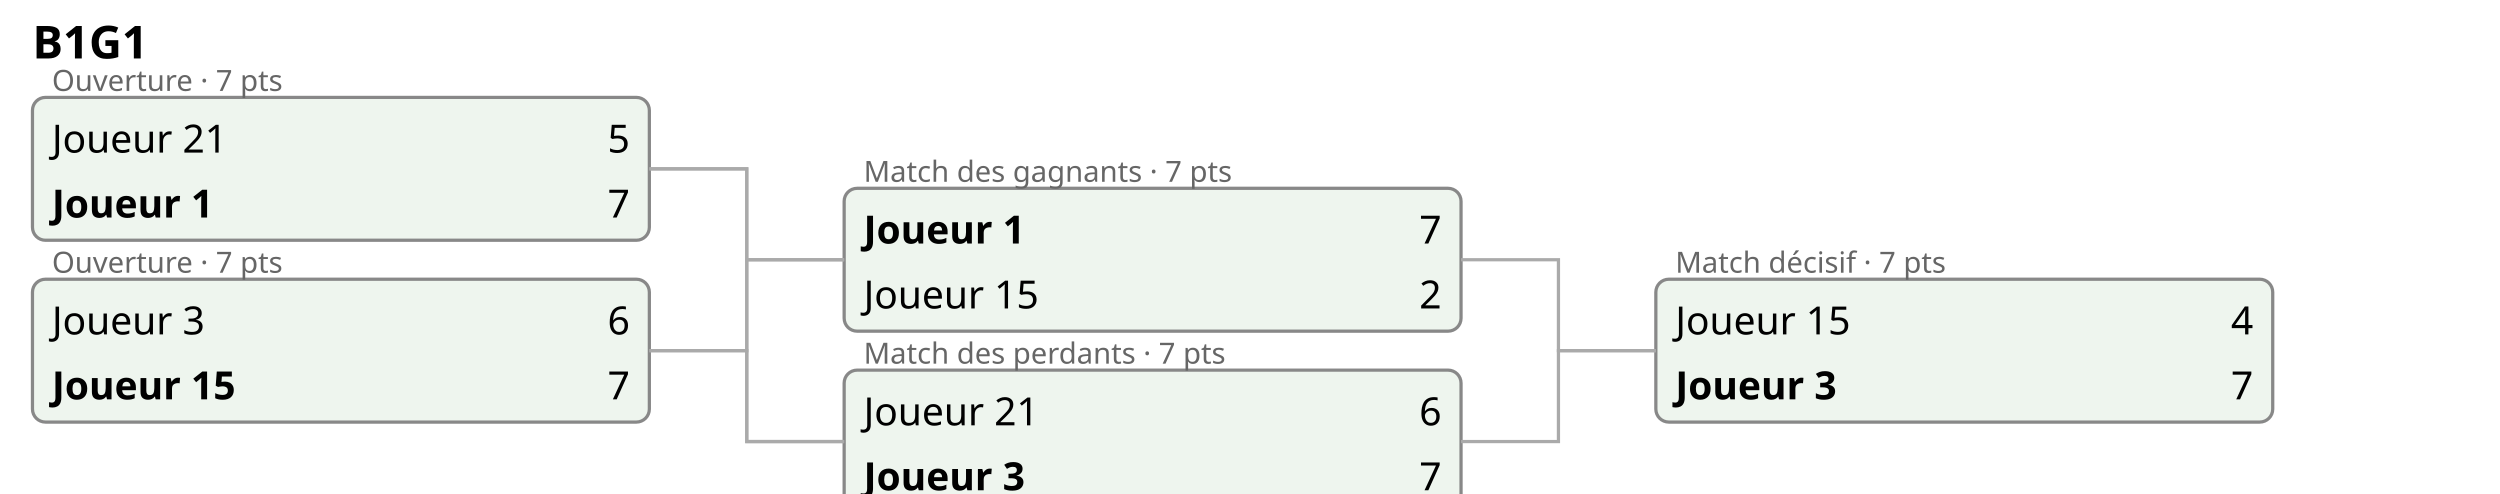
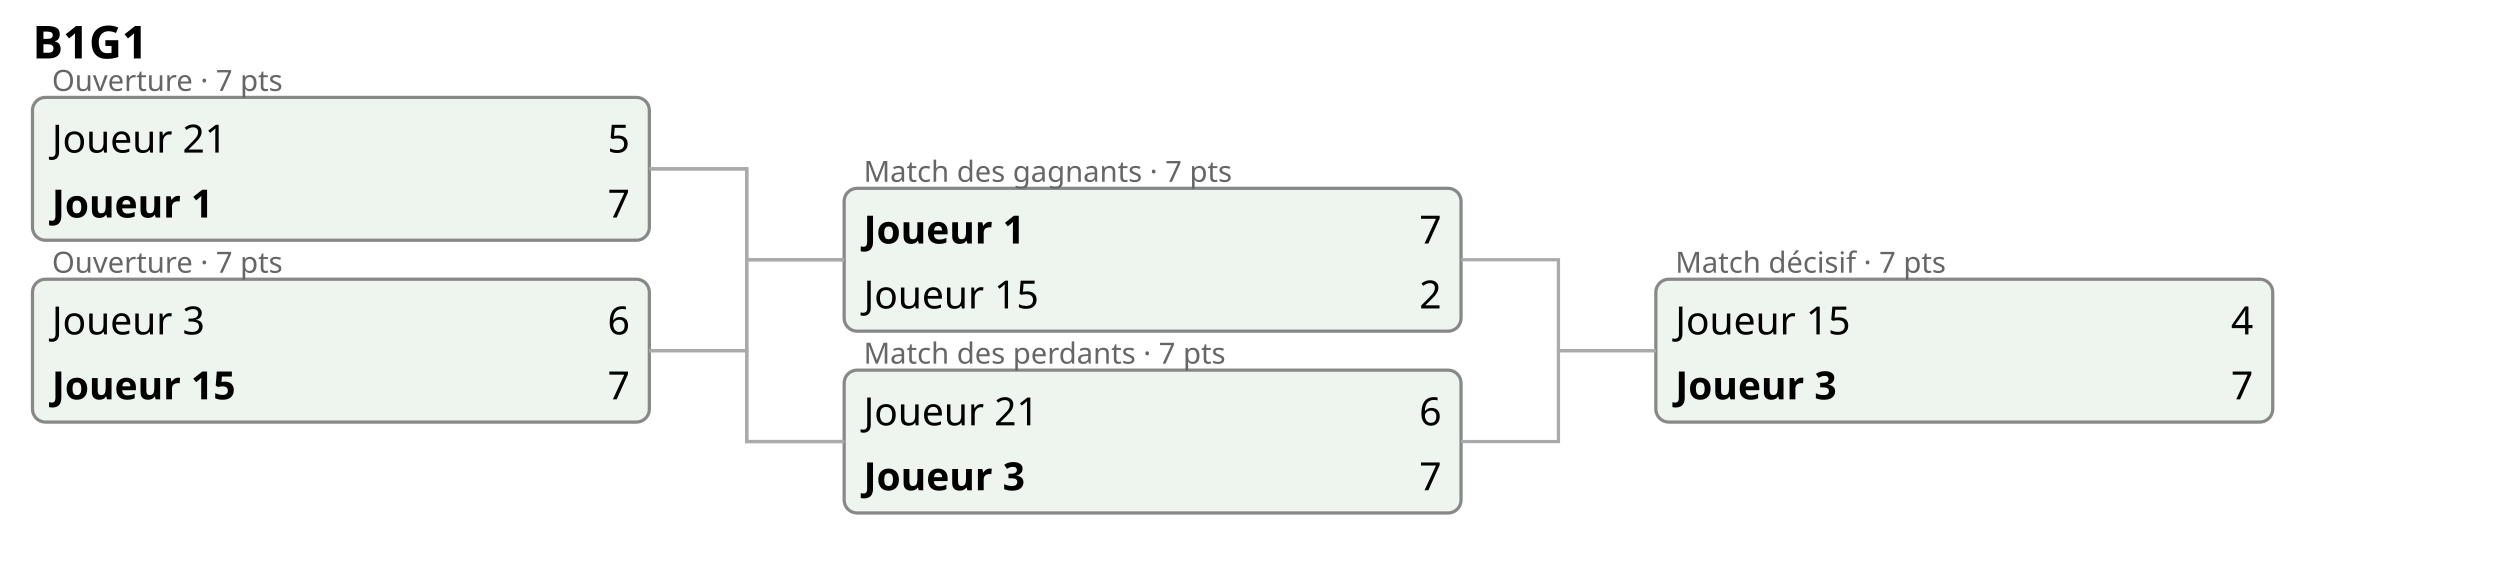
- <svg xmlns="http://www.w3.org/2000/svg" viewBox="0 0 770 152" width="770" height="152" font-family="system-ui, sans-serif" font-size="12">
+ <svg xmlns="http://www.w3.org/2000/svg" viewBox="0 0 770 178" width="770" height="178" font-family="system-ui, sans-serif" font-size="12">
  <text x="10" y="18" font-size="14" font-weight="bold">B1G1</text>
  <rect x="10" y="30" width="190" height="44" rx="4" fill="#eef5ee" stroke="#888" />
  <text x="16" y="47" font-weight="normal">Joueur 21</text>
  <text x="194" y="47" text-anchor="end">5</text>
  <text x="16" y="67" font-weight="bold">Joueur 1</text>
  <text x="194" y="67" text-anchor="end">7</text>
  <text x="16" y="28" font-size="9" fill="#666">Ouverture · 7 pts</text>
  <rect x="10" y="86" width="190" height="44" rx="4" fill="#eef5ee" stroke="#888" />
  <text x="16" y="103" font-weight="normal">Joueur 3</text>
  <text x="194" y="103" text-anchor="end">6</text>
  <text x="16" y="123" font-weight="bold">Joueur 15</text>
  <text x="194" y="123" text-anchor="end">7</text>
  <text x="16" y="84" font-size="9" fill="#666">Ouverture · 7 pts</text>
  <rect x="260" y="58" width="190" height="44" rx="4" fill="#eef5ee" stroke="#888" />
  <text x="266" y="75" font-weight="bold">Joueur 1</text>
  <text x="444" y="75" text-anchor="end">7</text>
  <text x="266" y="95" font-weight="normal">Joueur 15</text>
  <text x="444" y="95" text-anchor="end">2</text>
  <text x="266" y="56" font-size="9" fill="#666">Match des gagnants · 7 pts</text>
  <path d="M200 52 H230 V80 H260" fill="none" stroke="#aaa" />
  <path d="M200 108 H230 V80 H260" fill="none" stroke="#aaa" />
  <rect x="260" y="114" width="190" height="44" rx="4" fill="#eef5ee" stroke="#888" />
  <text x="266" y="131" font-weight="normal">Joueur 21</text>
  <text x="444" y="131" text-anchor="end">6</text>
  <text x="266" y="151" font-weight="bold">Joueur 3</text>
  <text x="444" y="151" text-anchor="end">7</text>
  <text x="266" y="112" font-size="9" fill="#666">Match des perdants · 7 pts</text>
  <path d="M200 52 H230 V136 H260" fill="none" stroke="#aaa" />
  <path d="M200 108 H230 V136 H260" fill="none" stroke="#aaa" />
  <rect x="510" y="86" width="190" height="44" rx="4" fill="#eef5ee" stroke="#888" />
  <text x="516" y="103" font-weight="normal">Joueur 15</text>
  <text x="694" y="103" text-anchor="end">4</text>
  <text x="516" y="123" font-weight="bold">Joueur 3</text>
  <text x="694" y="123" text-anchor="end">7</text>
  <text x="516" y="84" font-size="9" fill="#666">Match décisif · 7 pts</text>
  <path d="M450 80 H480 V108 H510" fill="none" stroke="#aaa" />
  <path d="M450 136 H480 V108 H510" fill="none" stroke="#aaa" />
</svg>
